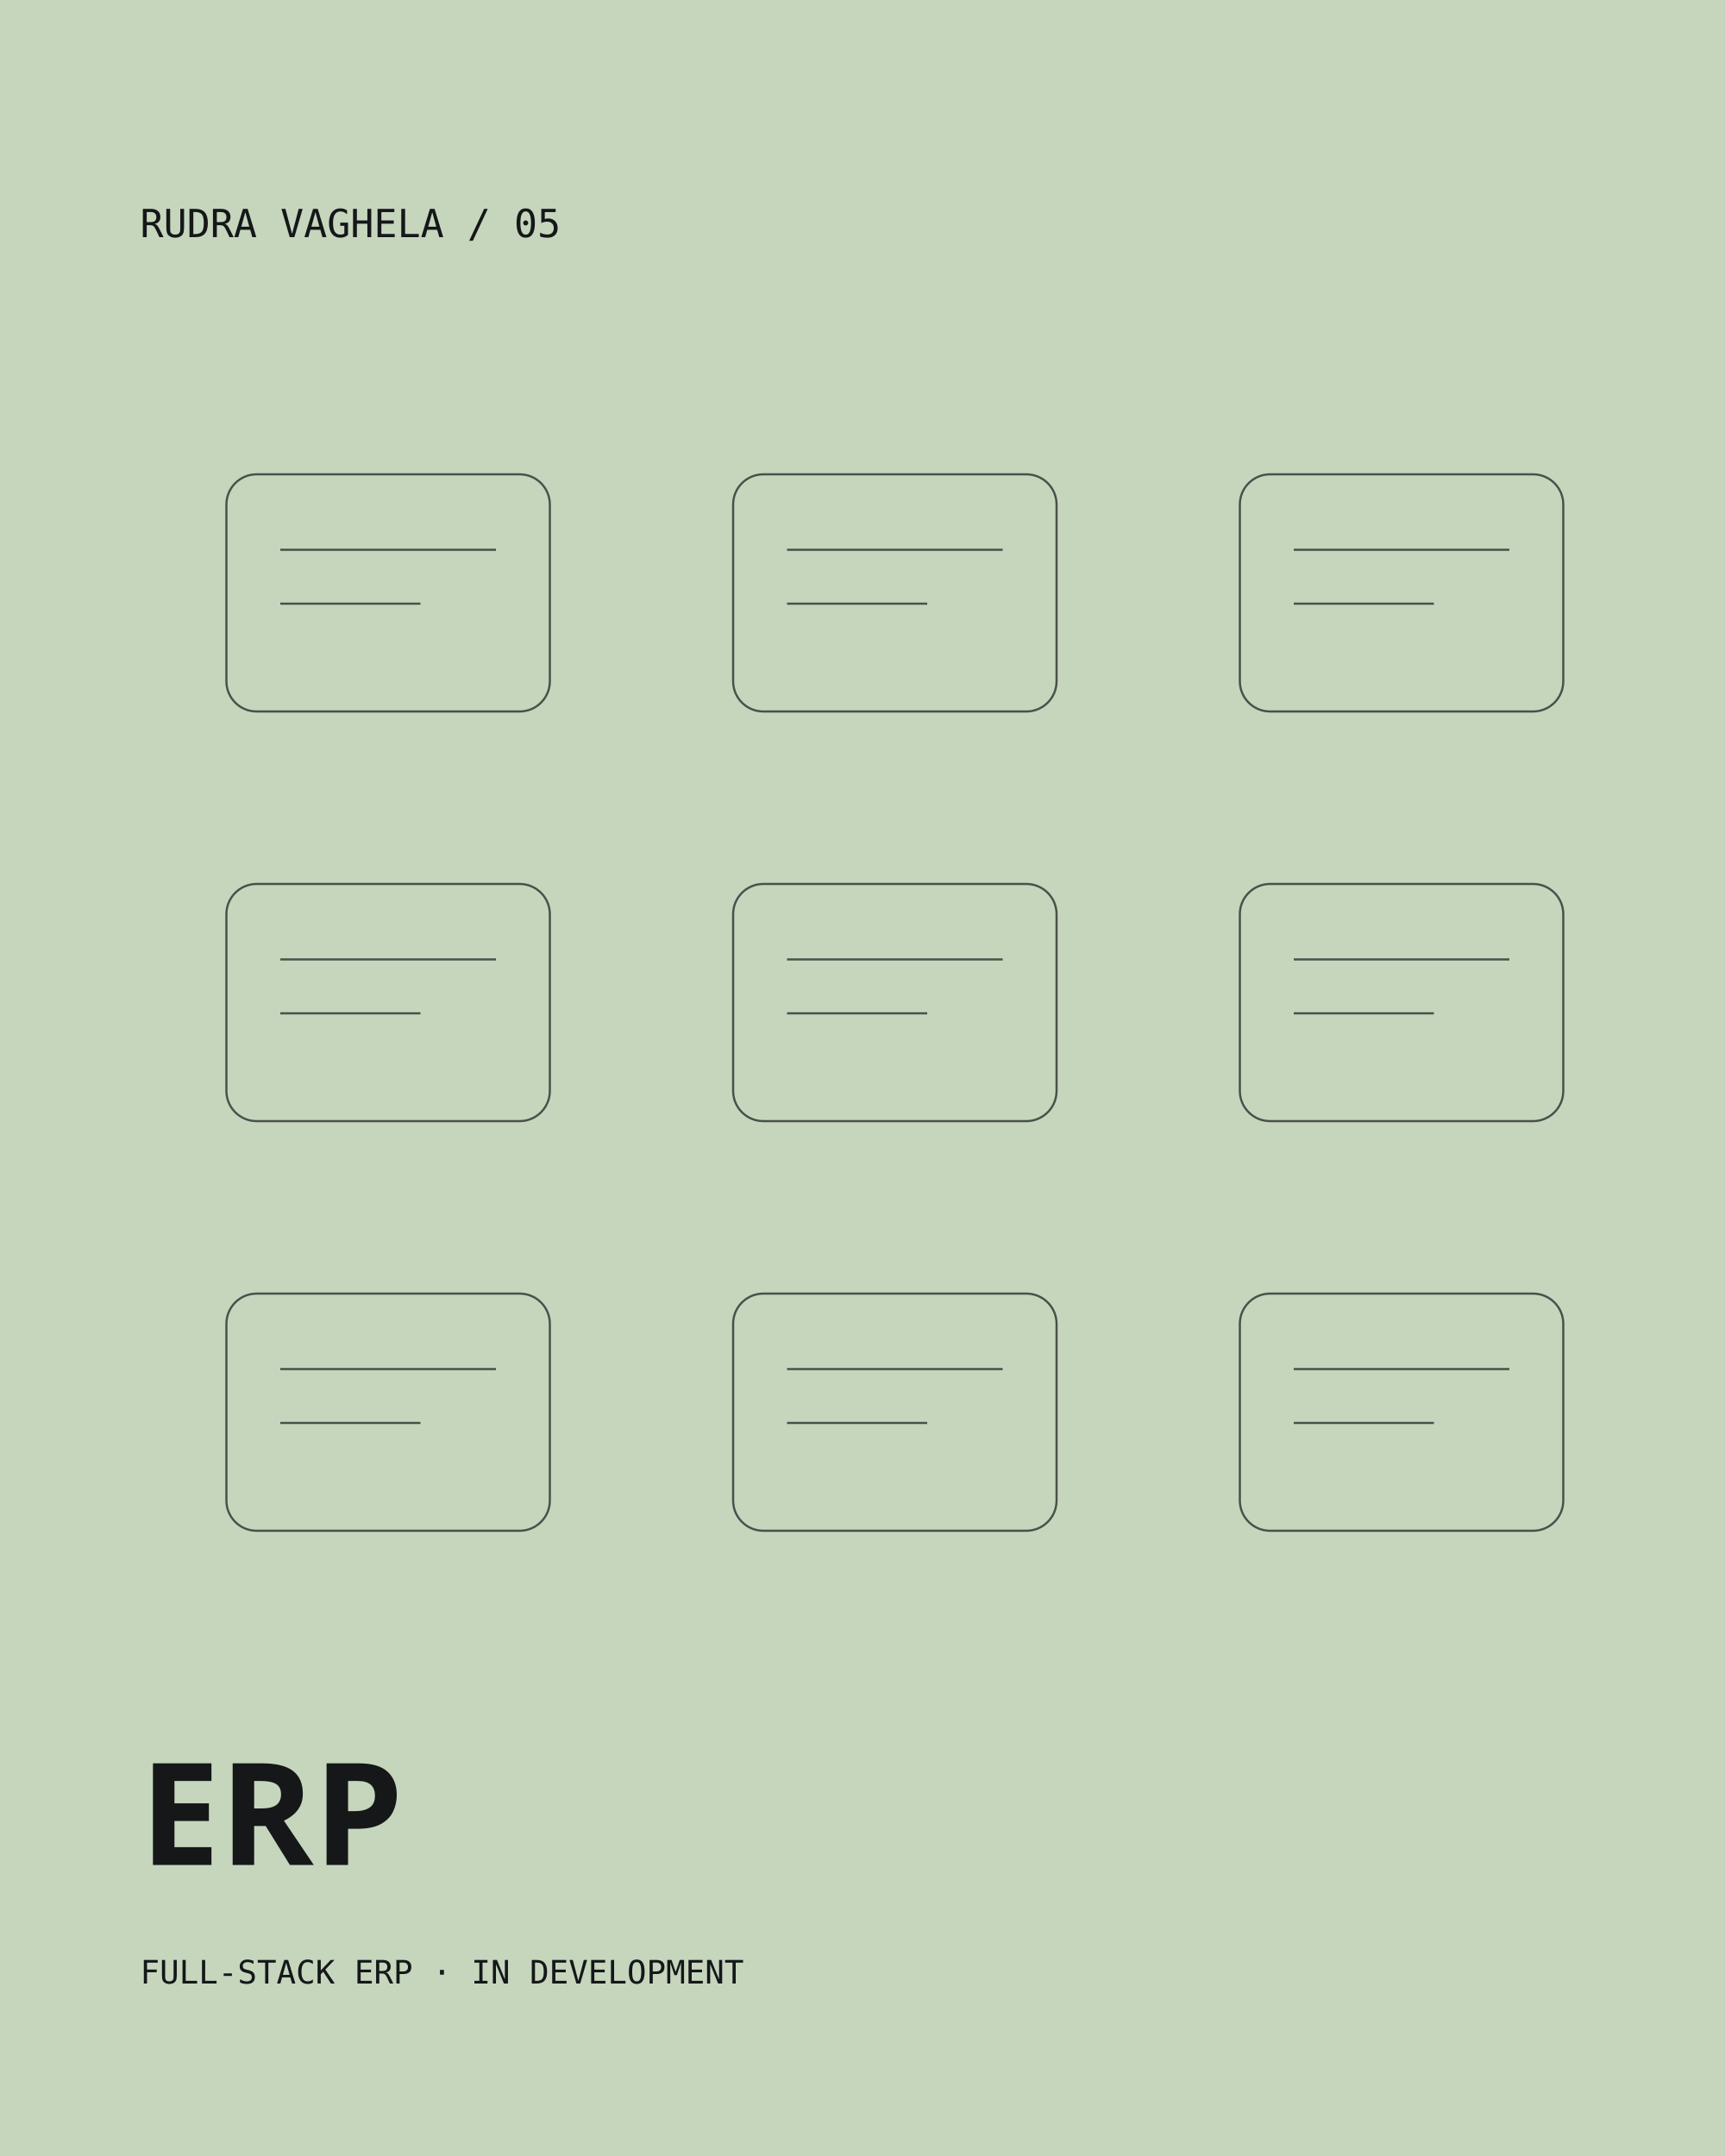
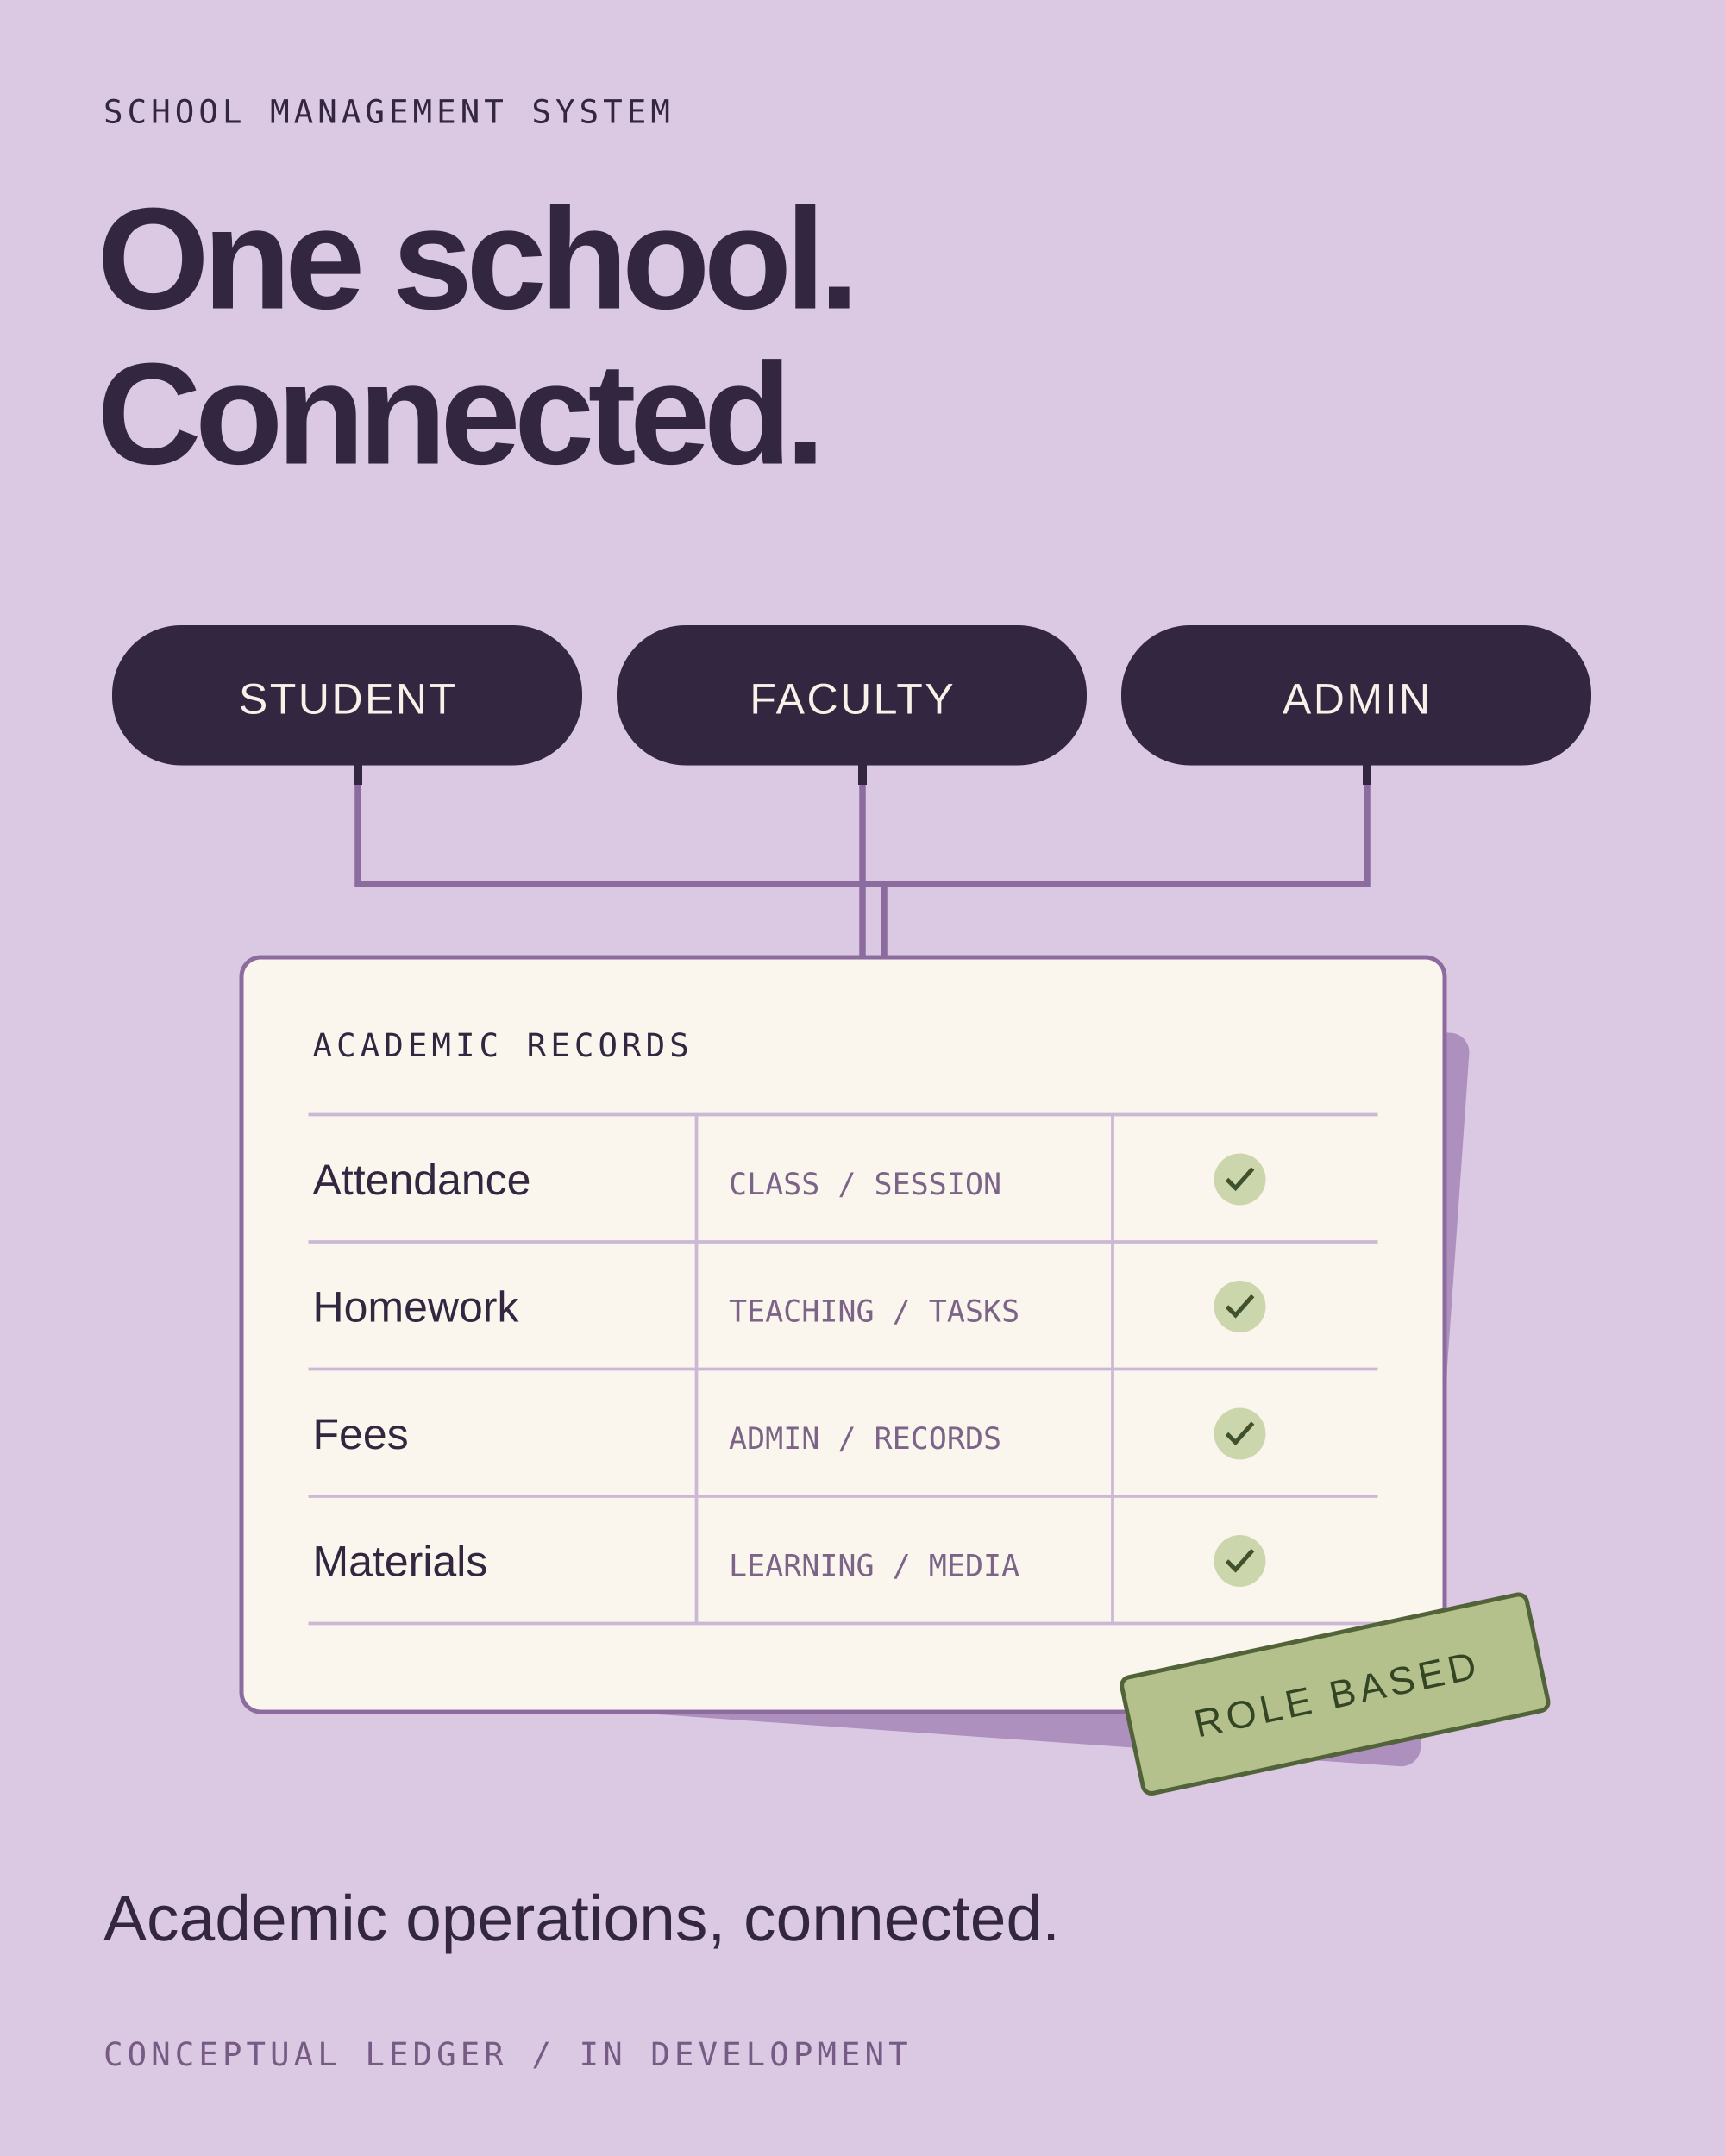
- <svg xmlns="http://www.w3.org/2000/svg" width="800" height="1000" viewBox="0 0 800 1000" style="color:#151719">
-   <rect width="800" height="1000" fill="#c5d6bd" />
-   <g opacity=".7">
-     <rect x="105" y="220" width="150" height="110" rx="14" fill="none" stroke="currentColor" />
-     <path d="M130 255h100m-100 25h65" stroke="currentColor" />
-     <rect x="340" y="220" width="150" height="110" rx="14" fill="none" stroke="currentColor" />
-     <path d="M365 255h100m-100 25h65" stroke="currentColor" />
-     <rect x="575" y="220" width="150" height="110" rx="14" fill="none" stroke="currentColor" />
-     <path d="M600 255h100m-100 25h65" stroke="currentColor" />
-     <rect x="105" y="410" width="150" height="110" rx="14" fill="none" stroke="currentColor" />
-     <path d="M130 445h100m-100 25h65" stroke="currentColor" />
-     <rect x="340" y="410" width="150" height="110" rx="14" fill="none" stroke="currentColor" />
-     <path d="M365 445h100m-100 25h65" stroke="currentColor" />
-     <rect x="575" y="410" width="150" height="110" rx="14" fill="none" stroke="currentColor" />
-     <path d="M600 445h100m-100 25h65" stroke="currentColor" />
-     <rect x="105" y="600" width="150" height="110" rx="14" fill="none" stroke="currentColor" />
-     <path d="M130 635h100m-100 25h65" stroke="currentColor" />
-     <rect x="340" y="600" width="150" height="110" rx="14" fill="none" stroke="currentColor" />
-     <path d="M365 635h100m-100 25h65" stroke="currentColor" />
-     <rect x="575" y="600" width="150" height="110" rx="14" fill="none" stroke="currentColor" />
-     <path d="M600 635h100m-100 25h65" stroke="currentColor" />
+ <svg xmlns="http://www.w3.org/2000/svg" width="800" height="1000" viewBox="0 0 800 1000" data-background="#dbc9e4">
+   <rect width="800" height="1000" fill="#dbc9e4" />
+   <text x="48" y="57" fill="#332640" font-size="15" font-family="monospace" letter-spacing="2">SCHOOL MANAGEMENT SYSTEM</text>
+   <text x="45" y="143" fill="#332640" font-family="Arial,Helvetica,sans-serif" font-size="67" font-weight="700" letter-spacing="-3">One school.</text>
+   <text x="45" y="215" fill="#332640" font-family="Arial,Helvetica,sans-serif" font-size="67" font-weight="700" letter-spacing="-3">Connected.</text>
+   <g fill="none" stroke="#8c6b9e" stroke-width="3">
+     <path d="M166 350V410H410V460M400 350V460M634 350V410H410" />
  </g>
-   <text x="65" y="110" fill="#151719" font-family="monospace" font-size="18">RUDRA VAGHELA / 05</text>
-   <text x="65" y="865" fill="#151719" font-family="sans-serif" font-size="66" font-weight="700">ERP</text>
-   <text x="65" y="920" fill="#151719" font-family="monospace" font-size="15">FULL-STACK ERP · IN DEVELOPMENT</text>
+   <path class="art-school-permission" d="M166 350V410H410V460M400 350V460M634 350V410H410" fill="none" stroke="#332640" stroke-width="4" stroke-dasharray="14 520" />
+   <rect x="52" y="290" width="218" height="65" rx="32" fill="#332640" />
+   <text x="161" y="331" fill="#f6f2e7" font-family="Arial,Helvetica,sans-serif" font-size="20" text-anchor="middle" letter-spacing="1">STUDENT</text>
+   <rect x="286" y="290" width="218" height="65" rx="32" fill="#332640" />
+   <text x="395" y="331" fill="#f6f2e7" font-family="Arial,Helvetica,sans-serif" font-size="20" text-anchor="middle" letter-spacing="1">FACULTY</text>
+   <rect x="520" y="290" width="218" height="65" rx="32" fill="#332640" />
+   <text x="629" y="331" fill="#f6f2e7" font-family="Arial,Helvetica,sans-serif" font-size="20" text-anchor="middle" letter-spacing="1">ADMIN</text>
+   <g transform="translate(8 12) rotate(4 400 630)">
+     <rect x="132" y="449" width="530" height="341" rx="9" fill="#ad90bd" />
+   </g>
+   <g class="art-school-ledger">
+     <rect x="112" y="444" width="558" height="350" rx="9" fill="#fbf6ed" stroke="#8c6b9e" stroke-width="2" />
+     <text x="145" y="490" fill="#332640" font-size="15" font-family="monospace" letter-spacing="2">ACADEMIC RECORDS</text>
+     <path d="M143 517h496M143 576h496M143 635h496M143 694h496M143 753h496M323 517v236M516 517v236" stroke="#cbb8d4" stroke-width="1.5" />
+     <text x="145" y="554" fill="#332640" font-family="Arial,Helvetica,sans-serif" font-size="20">Attendance</text>
+     <text x="338" y="554" fill="#7b6488" font-size="14" font-family="monospace">CLASS / SESSION</text>
+     <g class="art-school-check" style="--art-delay:-0.0s">
+       <circle cx="575" cy="547" r="12" fill="#ccd6ac" />
+       <path d="m569 547 4 4 8-9" stroke="#40512d" stroke-width="2" fill="none" />
+     </g>
+     <text x="145" y="613" fill="#332640" font-family="Arial,Helvetica,sans-serif" font-size="20">Homework</text>
+     <text x="338" y="613" fill="#7b6488" font-size="14" font-family="monospace">TEACHING / TASKS</text>
+     <g class="art-school-check" style="--art-delay:-0.6s">
+       <circle cx="575" cy="606" r="12" fill="#ccd6ac" />
+       <path d="m569 606 4 4 8-9" stroke="#40512d" stroke-width="2" fill="none" />
+     </g>
+     <text x="145" y="672" fill="#332640" font-family="Arial,Helvetica,sans-serif" font-size="20">Fees</text>
+     <text x="338" y="672" fill="#7b6488" font-size="14" font-family="monospace">ADMIN / RECORDS</text>
+     <g class="art-school-check" style="--art-delay:-1.2s">
+       <circle cx="575" cy="665" r="12" fill="#ccd6ac" />
+       <path d="m569 665 4 4 8-9" stroke="#40512d" stroke-width="2" fill="none" />
+     </g>
+     <text x="145" y="731" fill="#332640" font-family="Arial,Helvetica,sans-serif" font-size="20">Materials</text>
+     <text x="338" y="731" fill="#7b6488" font-size="14" font-family="monospace">LEARNING / MEDIA</text>
+     <g class="art-school-check" style="--art-delay:-1.8s">
+       <circle cx="575" cy="724" r="12" fill="#ccd6ac" />
+       <path d="m569 724 4 4 8-9" stroke="#40512d" stroke-width="2" fill="none" />
+     </g>
+   </g>
+   <g class="art-school-stamp" transform="rotate(-12 620 785)">
+     <rect x="523" y="758" width="192" height="55" rx="4" fill="#b4c18d" stroke="#52633a" stroke-width="2" />
+     <text x="619" y="792" fill="#334522" font-family="Arial,Helvetica,sans-serif" font-size="18" text-anchor="middle" letter-spacing="2">ROLE BASED</text>
+   </g>
+   <text x="48" y="900" fill="#332640" font-family="Arial,Helvetica,sans-serif" font-size="30">Academic operations, connected.</text>
+   <text x="48" y="958" fill="#765c84" font-size="15" font-family="monospace" letter-spacing="2">CONCEPTUAL LEDGER / IN DEVELOPMENT</text>
</svg>
